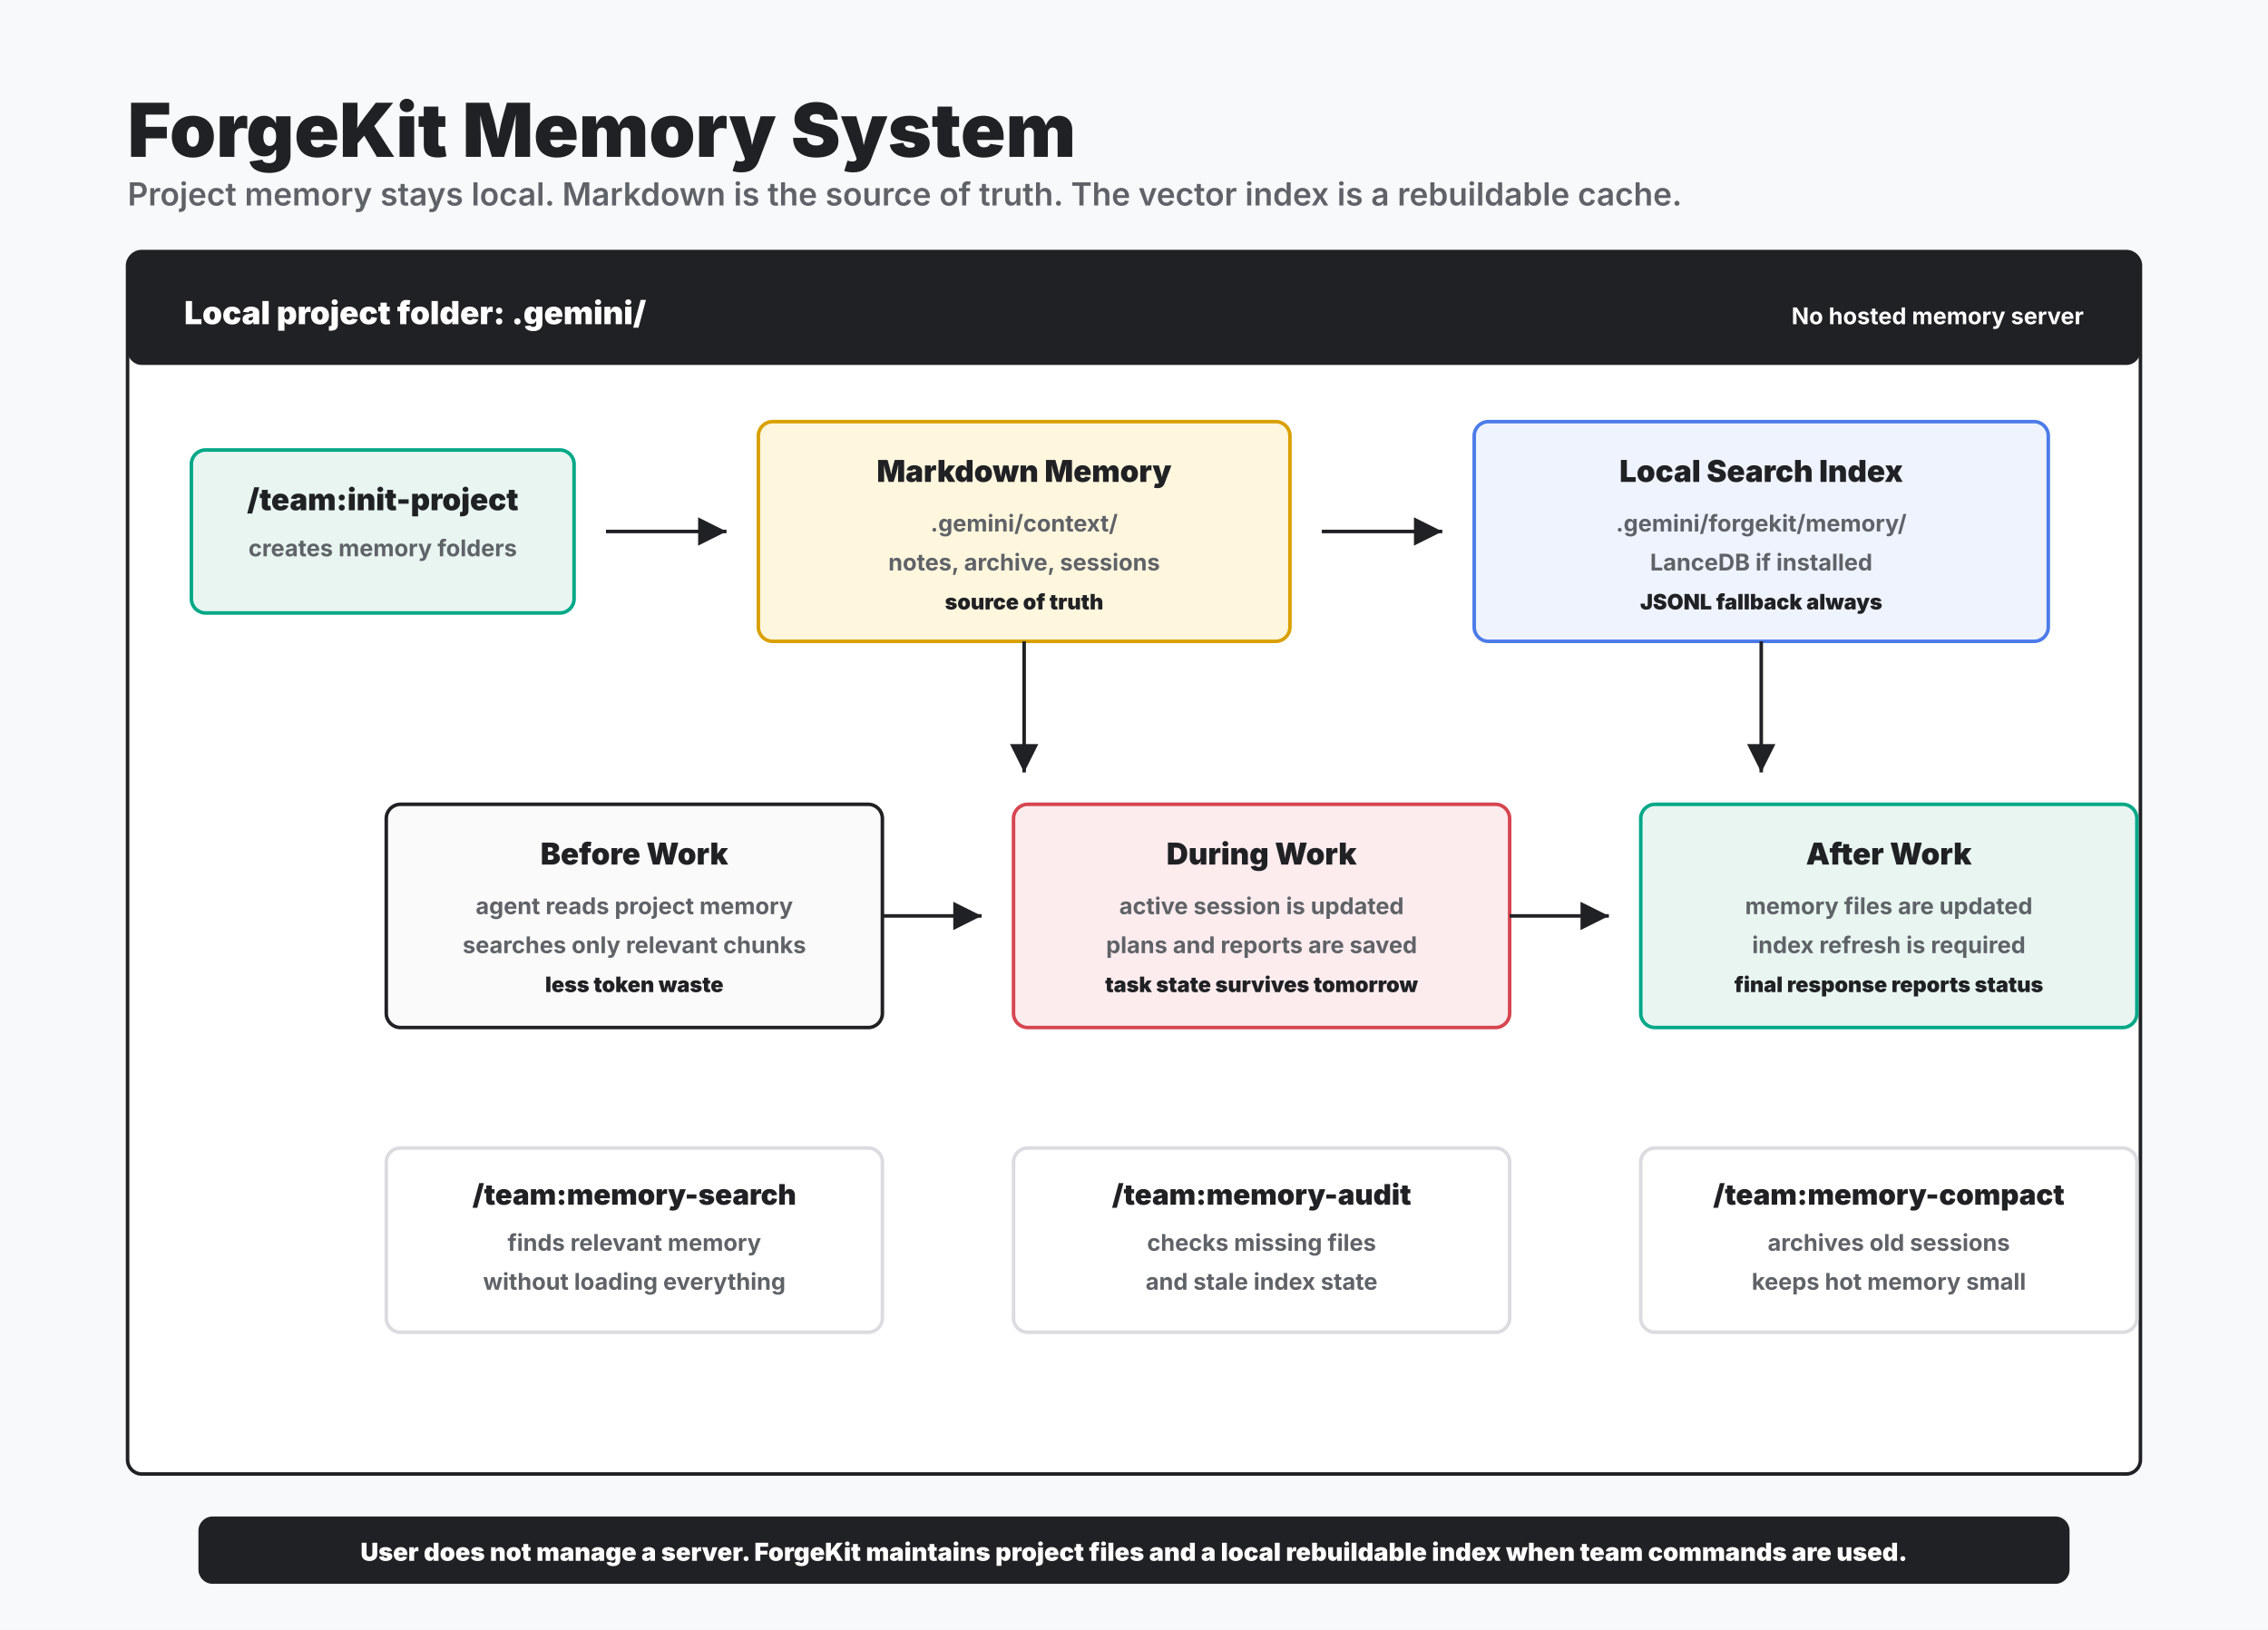
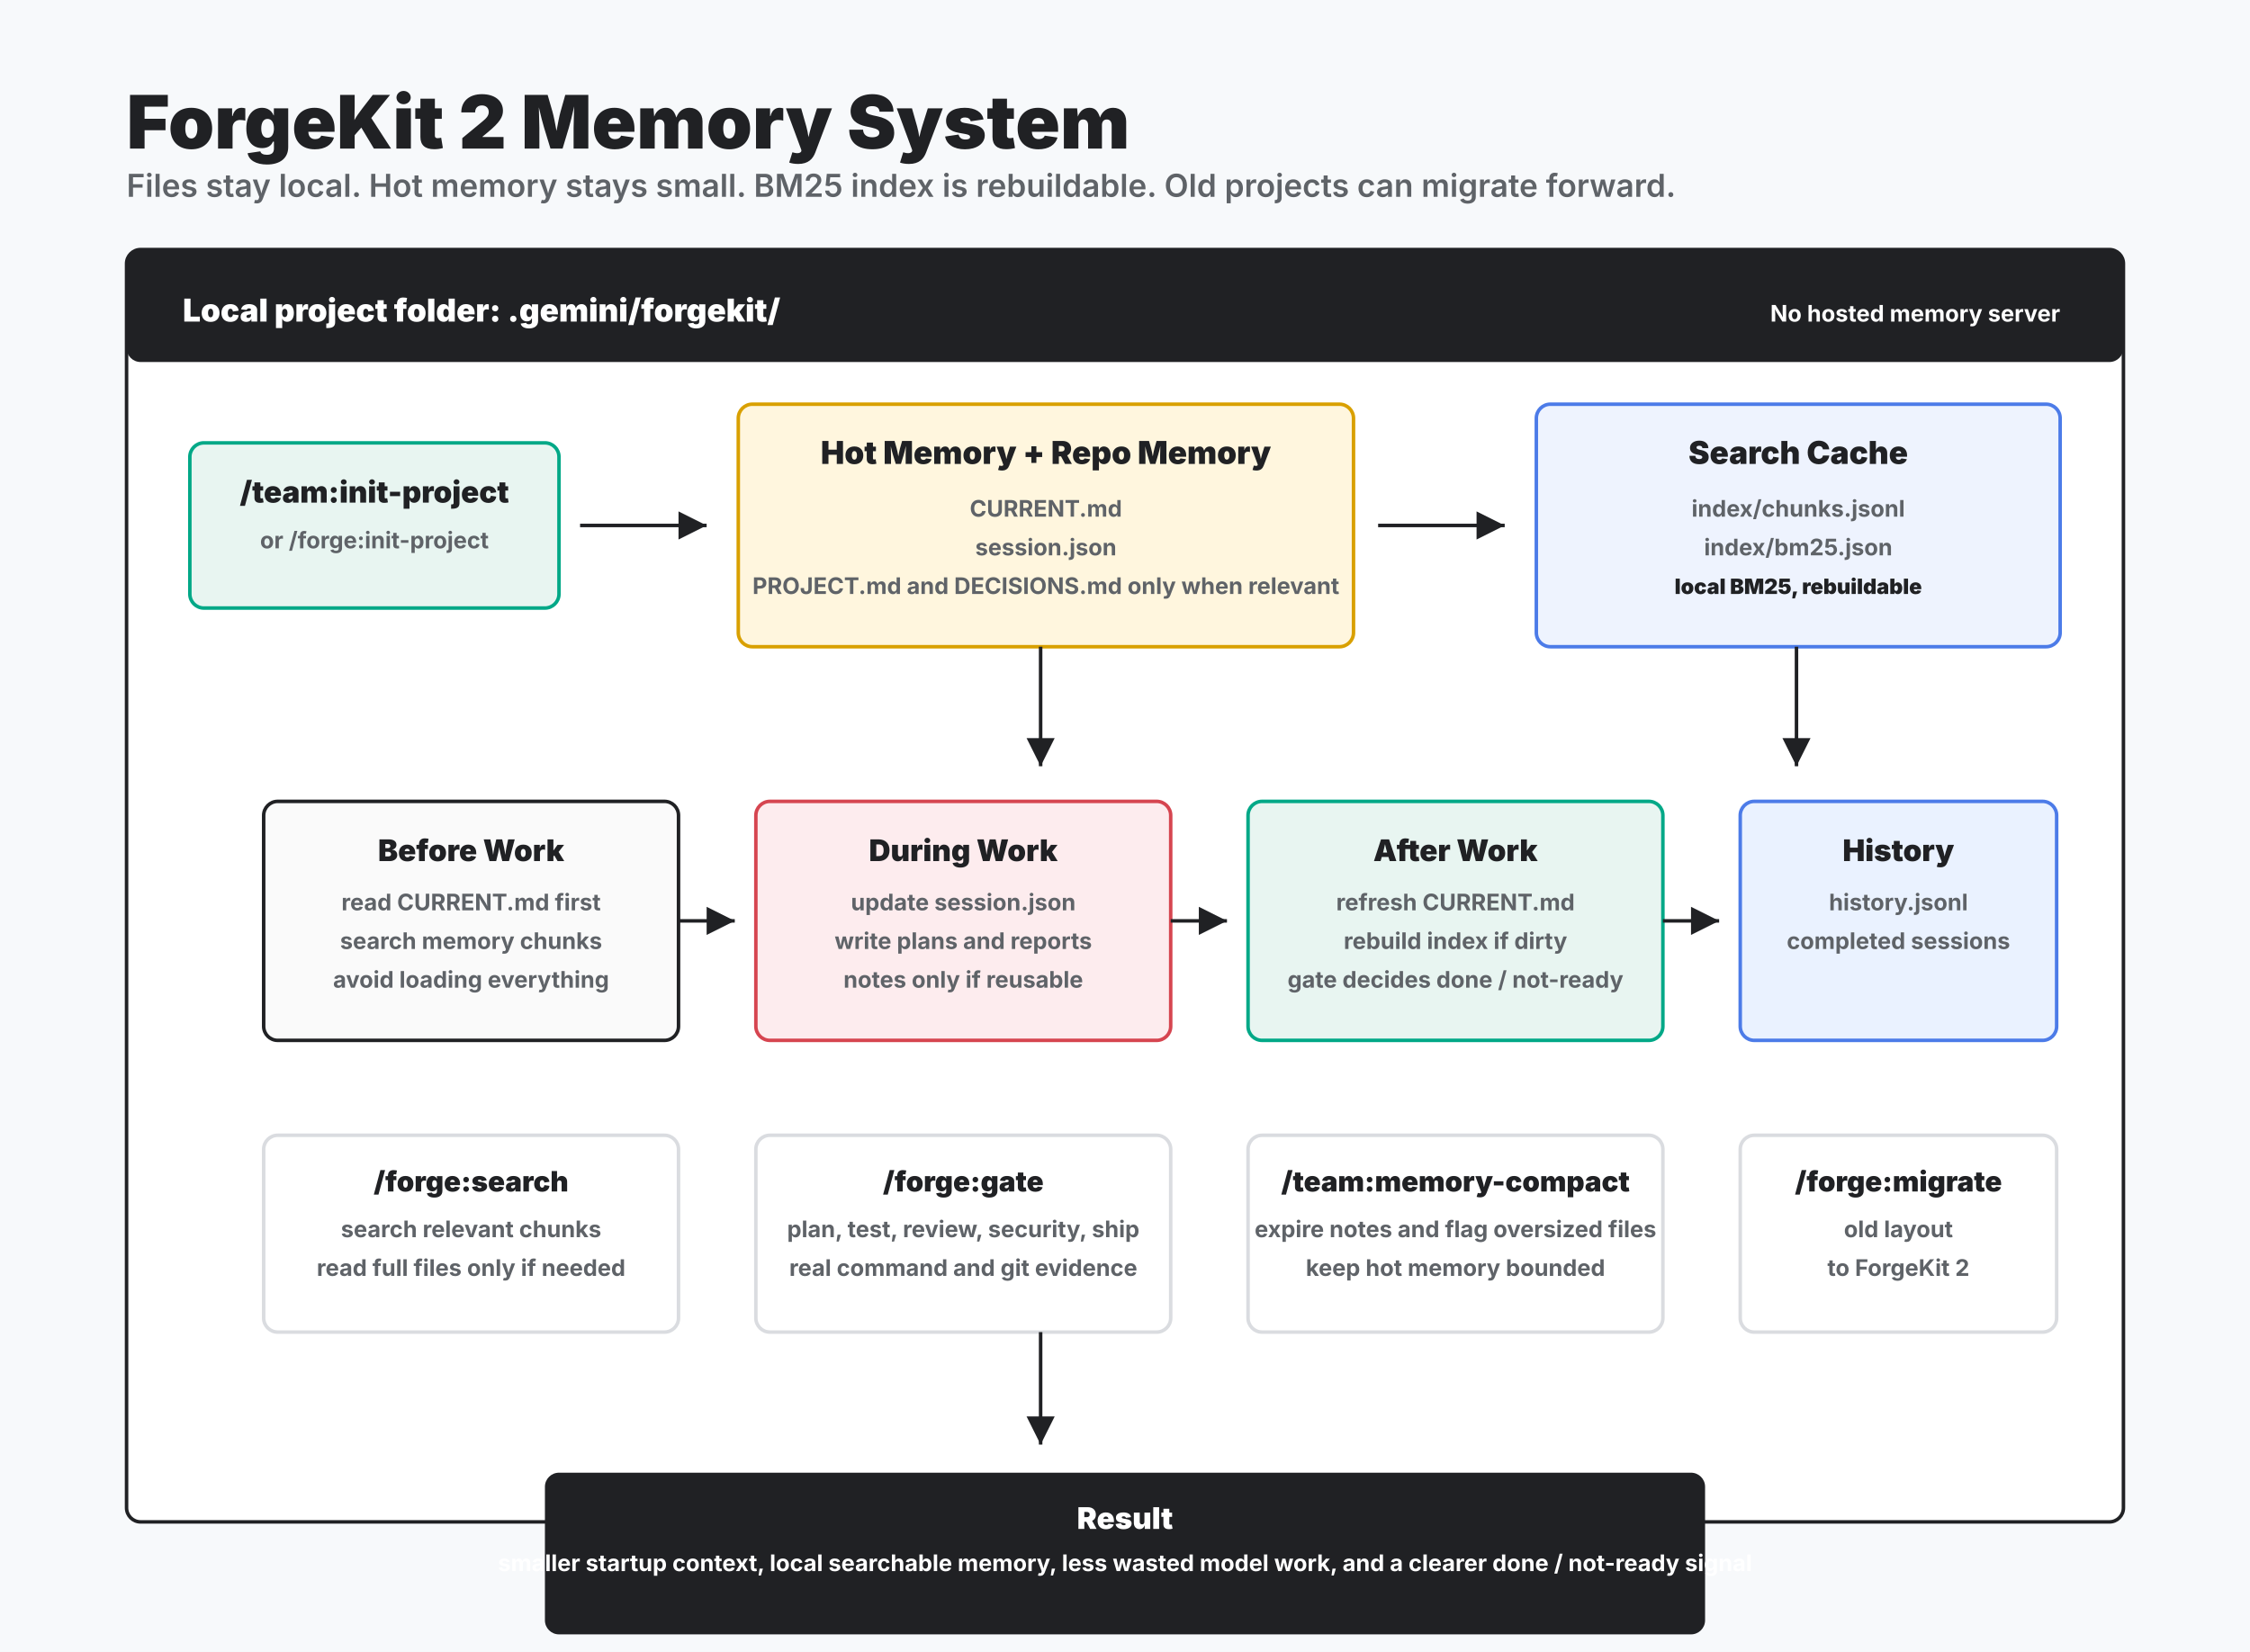
- <svg xmlns="http://www.w3.org/2000/svg" width="1280" height="920" viewBox="0 0 1280 920" fill="none" role="img" aria-labelledby="title desc">
-   <rect width="1280" height="920" fill="#F7F9FB" />
+ <svg xmlns="http://www.w3.org/2000/svg" width="1280" height="940" viewBox="0 0 1280 940" fill="none" role="img" aria-labelledby="title desc">
+   <rect width="1280" height="940" fill="#F7F9FB" />
  <defs>
    <marker id="arrow" markerWidth="12" markerHeight="12" refX="10" refY="6" orient="auto" markerUnits="strokeWidth">
      <path d="M2 2L10 6L2 10Z" fill="#202124" />
    </marker>
  </defs>
-   <g transform="translate(72 58)">
-     <text x="0" y="0" dominant-baseline="hanging" font-family="Inter, ui-sans-serif, system-ui, -apple-system, BlinkMacSystemFont, Segoe UI, sans-serif" font-size="42" font-weight="850" fill="#202124" letter-spacing="0">ForgeKit Memory System</text>
-     <text x="0" y="58" font-family="Inter, ui-sans-serif, system-ui, -apple-system, BlinkMacSystemFont, Segoe UI, sans-serif" font-size="18" font-weight="600" fill="#5F6368" letter-spacing="0">Project memory stays local. Markdown is the source of truth. The vector index is a rebuildable cache.</text>
+   <g transform="translate(72 54)">
+     <text x="0" y="0" dominant-baseline="hanging" font-family="Inter, ui-sans-serif, system-ui, sans-serif" font-size="42" font-weight="850" fill="#202124">ForgeKit 2 Memory System</text>
+     <text x="0" y="58" font-family="Inter, ui-sans-serif, system-ui, sans-serif" font-size="18" font-weight="600" fill="#5F6368">Files stay local. Hot memory stays small. BM25 index is rebuildable. Old projects can migrate forward.</text>
  </g>
  <g transform="translate(72 142)">
-     <rect width="1136" height="690" rx="8" fill="#FFFFFF" stroke="#202124" stroke-width="2" />
+     <rect width="1136" height="724" rx="8" fill="#FFFFFF" stroke="#202124" stroke-width="2" />
    <rect width="1136" height="64" rx="8" fill="#202124" />
-     <text x="32" y="41" font-family="Inter, ui-sans-serif, system-ui, sans-serif" font-size="18" font-weight="850" fill="#FFFFFF">Local project folder: .gemini/</text>
-     <text x="1104" y="41" text-anchor="end" font-family="Inter, ui-sans-serif, system-ui, sans-serif" font-size="13" font-weight="750" fill="#FFFFFF">No hosted memory server</text>
-     <g transform="translate(36 112)">
-       <rect width="216" height="92" rx="8" fill="#E8F5F1" stroke="#00A887" stroke-width="2" />
-       <text x="108" y="34" text-anchor="middle" font-family="Inter, ui-sans-serif, system-ui, sans-serif" font-size="17" font-weight="850" fill="#202124">/team:init-project</text>
-       <text x="108" y="60" text-anchor="middle" font-family="Inter, ui-sans-serif, system-ui, sans-serif" font-size="13" font-weight="650" fill="#5F6368">creates memory folders</text>
+     <text x="32" y="41" font-family="Inter, ui-sans-serif, system-ui, sans-serif" font-size="18" font-weight="850" fill="#FFFFFF">Local project folder: .gemini/forgekit/</text>
+     <text x="1100" y="41" text-anchor="end" font-family="Inter, ui-sans-serif, system-ui, sans-serif" font-size="13" font-weight="750" fill="#FFFFFF">No hosted memory server</text>
+     <g transform="translate(36 110)">
+       <rect width="210" height="94" rx="8" fill="#E8F5F1" stroke="#00A887" stroke-width="2" />
+       <text x="105" y="34" text-anchor="middle" font-family="Inter, ui-sans-serif, system-ui, sans-serif" font-size="17" font-weight="850" fill="#202124">/team:init-project</text>
+       <text x="105" y="60" text-anchor="middle" font-family="Inter, ui-sans-serif, system-ui, sans-serif" font-size="13" font-weight="650" fill="#5F6368">or /forge:init-project</text>
    </g>
-     <path d="M270 158H338" stroke="#202124" stroke-width="2" marker-end="url(#arrow)" />
-     <g transform="translate(356 96)">
-       <rect width="300" height="124" rx="8" fill="#FFF6DE" stroke="#D9A000" stroke-width="2" />
-       <text x="150" y="34" text-anchor="middle" font-family="Inter, ui-sans-serif, system-ui, sans-serif" font-size="17" font-weight="850" fill="#202124">Markdown Memory</text>
-       <text x="150" y="62" text-anchor="middle" font-family="Inter, ui-sans-serif, system-ui, sans-serif" font-size="13" font-weight="650" fill="#5F6368">.gemini/context/</text>
-       <text x="150" y="84" text-anchor="middle" font-family="Inter, ui-sans-serif, system-ui, sans-serif" font-size="13" font-weight="650" fill="#5F6368">notes, archive, sessions</text>
-       <text x="150" y="106" text-anchor="middle" font-family="Inter, ui-sans-serif, system-ui, sans-serif" font-size="12" font-weight="850" fill="#202124">source of truth</text>
+     <path d="M258 157H330" stroke="#202124" stroke-width="2" marker-end="url(#arrow)" />
+     <g transform="translate(348 88)">
+       <rect width="350" height="138" rx="8" fill="#FFF6DE" stroke="#D9A000" stroke-width="2" />
+       <text x="175" y="34" text-anchor="middle" font-family="Inter, ui-sans-serif, system-ui, sans-serif" font-size="18" font-weight="850" fill="#202124">Hot Memory + Repo Memory</text>
+       <text x="175" y="64" text-anchor="middle" font-family="Inter, ui-sans-serif, system-ui, sans-serif" font-size="13" font-weight="650" fill="#5F6368">CURRENT.md</text>
+       <text x="175" y="86" text-anchor="middle" font-family="Inter, ui-sans-serif, system-ui, sans-serif" font-size="13" font-weight="650" fill="#5F6368">session.json</text>
+       <text x="175" y="108" text-anchor="middle" font-family="Inter, ui-sans-serif, system-ui, sans-serif" font-size="13" font-weight="650" fill="#5F6368">PROJECT.md and DECISIONS.md only when relevant</text>
    </g>
-     <path d="M674 158H742" stroke="#202124" stroke-width="2" marker-end="url(#arrow)" />
-     <g transform="translate(760 96)">
-       <rect width="324" height="124" rx="8" fill="#EEF3FE" stroke="#4C7BE8" stroke-width="2" />
-       <text x="162" y="34" text-anchor="middle" font-family="Inter, ui-sans-serif, system-ui, sans-serif" font-size="17" font-weight="850" fill="#202124">Local Search Index</text>
-       <text x="162" y="62" text-anchor="middle" font-family="Inter, ui-sans-serif, system-ui, sans-serif" font-size="13" font-weight="650" fill="#5F6368">.gemini/forgekit/memory/</text>
-       <text x="162" y="84" text-anchor="middle" font-family="Inter, ui-sans-serif, system-ui, sans-serif" font-size="13" font-weight="650" fill="#5F6368">LanceDB if installed</text>
-       <text x="162" y="106" text-anchor="middle" font-family="Inter, ui-sans-serif, system-ui, sans-serif" font-size="12" font-weight="850" fill="#202124">JSONL fallback always</text>
+     <path d="M712 157H784" stroke="#202124" stroke-width="2" marker-end="url(#arrow)" />
+     <g transform="translate(802 88)">
+       <rect width="298" height="138" rx="8" fill="#EEF3FE" stroke="#4C7BE8" stroke-width="2" />
+       <text x="149" y="34" text-anchor="middle" font-family="Inter, ui-sans-serif, system-ui, sans-serif" font-size="18" font-weight="850" fill="#202124">Search Cache</text>
+       <text x="149" y="64" text-anchor="middle" font-family="Inter, ui-sans-serif, system-ui, sans-serif" font-size="13" font-weight="650" fill="#5F6368">index/chunks.jsonl</text>
+       <text x="149" y="86" text-anchor="middle" font-family="Inter, ui-sans-serif, system-ui, sans-serif" font-size="13" font-weight="650" fill="#5F6368">index/bm25.json</text>
+       <text x="149" y="108" text-anchor="middle" font-family="Inter, ui-sans-serif, system-ui, sans-serif" font-size="12" font-weight="850" fill="#202124">local BM25, rebuildable</text>
    </g>
-     <path d="M506 220V294" stroke="#202124" stroke-width="2" marker-end="url(#arrow)" />
-     <path d="M922 220V294" stroke="#202124" stroke-width="2" marker-end="url(#arrow)" />
-     <g transform="translate(146 312)">
-       <rect width="280" height="126" rx="8" fill="#FAFAFA" stroke="#202124" stroke-width="2" />
-       <text x="140" y="34" text-anchor="middle" font-family="Inter, ui-sans-serif, system-ui, sans-serif" font-size="17" font-weight="850" fill="#202124">Before Work</text>
-       <text x="140" y="62" text-anchor="middle" font-family="Inter, ui-sans-serif, system-ui, sans-serif" font-size="13" font-weight="650" fill="#5F6368">agent reads project memory</text>
-       <text x="140" y="84" text-anchor="middle" font-family="Inter, ui-sans-serif, system-ui, sans-serif" font-size="13" font-weight="650" fill="#5F6368">searches only relevant chunks</text>
-       <text x="140" y="106" text-anchor="middle" font-family="Inter, ui-sans-serif, system-ui, sans-serif" font-size="12" font-weight="850" fill="#202124">less token waste</text>
+     <path d="M520 226V294" stroke="#202124" stroke-width="2" marker-end="url(#arrow)" />
+     <path d="M950 226V294" stroke="#202124" stroke-width="2" marker-end="url(#arrow)" />
+     <g transform="translate(78 314)">
+       <rect width="236" height="136" rx="8" fill="#FAFAFA" stroke="#202124" stroke-width="2" />
+       <text x="118" y="34" text-anchor="middle" font-family="Inter, ui-sans-serif, system-ui, sans-serif" font-size="17" font-weight="850" fill="#202124">Before Work</text>
+       <text x="118" y="62" text-anchor="middle" font-family="Inter, ui-sans-serif, system-ui, sans-serif" font-size="13" font-weight="650" fill="#5F6368">read CURRENT.md first</text>
+       <text x="118" y="84" text-anchor="middle" font-family="Inter, ui-sans-serif, system-ui, sans-serif" font-size="13" font-weight="650" fill="#5F6368">search memory chunks</text>
+       <text x="118" y="106" text-anchor="middle" font-family="Inter, ui-sans-serif, system-ui, sans-serif" font-size="13" font-weight="650" fill="#5F6368">avoid loading everything</text>
    </g>
-     <g transform="translate(500 312)">
-       <rect width="280" height="126" rx="8" fill="#FDECEE" stroke="#D64550" stroke-width="2" />
-       <text x="140" y="34" text-anchor="middle" font-family="Inter, ui-sans-serif, system-ui, sans-serif" font-size="17" font-weight="850" fill="#202124">During Work</text>
-       <text x="140" y="62" text-anchor="middle" font-family="Inter, ui-sans-serif, system-ui, sans-serif" font-size="13" font-weight="650" fill="#5F6368">active session is updated</text>
-       <text x="140" y="84" text-anchor="middle" font-family="Inter, ui-sans-serif, system-ui, sans-serif" font-size="13" font-weight="650" fill="#5F6368">plans and reports are saved</text>
-       <text x="140" y="106" text-anchor="middle" font-family="Inter, ui-sans-serif, system-ui, sans-serif" font-size="12" font-weight="850" fill="#202124">task state survives tomorrow</text>
+     <g transform="translate(358 314)">
+       <rect width="236" height="136" rx="8" fill="#FDECEE" stroke="#D64550" stroke-width="2" />
+       <text x="118" y="34" text-anchor="middle" font-family="Inter, ui-sans-serif, system-ui, sans-serif" font-size="17" font-weight="850" fill="#202124">During Work</text>
+       <text x="118" y="62" text-anchor="middle" font-family="Inter, ui-sans-serif, system-ui, sans-serif" font-size="13" font-weight="650" fill="#5F6368">update session.json</text>
+       <text x="118" y="84" text-anchor="middle" font-family="Inter, ui-sans-serif, system-ui, sans-serif" font-size="13" font-weight="650" fill="#5F6368">write plans and reports</text>
+       <text x="118" y="106" text-anchor="middle" font-family="Inter, ui-sans-serif, system-ui, sans-serif" font-size="13" font-weight="650" fill="#5F6368">notes only if reusable</text>
    </g>
-     <g transform="translate(854 312)">
-       <rect width="280" height="126" rx="8" fill="#E8F5F1" stroke="#00A887" stroke-width="2" />
-       <text x="140" y="34" text-anchor="middle" font-family="Inter, ui-sans-serif, system-ui, sans-serif" font-size="17" font-weight="850" fill="#202124">After Work</text>
-       <text x="140" y="62" text-anchor="middle" font-family="Inter, ui-sans-serif, system-ui, sans-serif" font-size="13" font-weight="650" fill="#5F6368">memory files are updated</text>
-       <text x="140" y="84" text-anchor="middle" font-family="Inter, ui-sans-serif, system-ui, sans-serif" font-size="13" font-weight="650" fill="#5F6368">index refresh is required</text>
-       <text x="140" y="106" text-anchor="middle" font-family="Inter, ui-sans-serif, system-ui, sans-serif" font-size="12" font-weight="850" fill="#202124">final response reports status</text>
+     <g transform="translate(638 314)">
+       <rect width="236" height="136" rx="8" fill="#E8F5F1" stroke="#00A887" stroke-width="2" />
+       <text x="118" y="34" text-anchor="middle" font-family="Inter, ui-sans-serif, system-ui, sans-serif" font-size="17" font-weight="850" fill="#202124">After Work</text>
+       <text x="118" y="62" text-anchor="middle" font-family="Inter, ui-sans-serif, system-ui, sans-serif" font-size="13" font-weight="650" fill="#5F6368">refresh CURRENT.md</text>
+       <text x="118" y="84" text-anchor="middle" font-family="Inter, ui-sans-serif, system-ui, sans-serif" font-size="13" font-weight="650" fill="#5F6368">rebuild index if dirty</text>
+       <text x="118" y="106" text-anchor="middle" font-family="Inter, ui-sans-serif, system-ui, sans-serif" font-size="13" font-weight="650" fill="#5F6368">gate decides done / not-ready</text>
    </g>
-     <path d="M426 375H482" stroke="#202124" stroke-width="2" marker-end="url(#arrow)" />
-     <path d="M780 375H836" stroke="#202124" stroke-width="2" marker-end="url(#arrow)" />
-     <g transform="translate(146 506)">
-       <rect width="280" height="104" rx="8" fill="#FFFFFF" stroke="#DADCE0" stroke-width="2" />
-       <text x="140" y="32" text-anchor="middle" font-family="Inter, ui-sans-serif, system-ui, sans-serif" font-size="16" font-weight="850" fill="#202124">/team:memory-search</text>
-       <text x="140" y="58" text-anchor="middle" font-family="Inter, ui-sans-serif, system-ui, sans-serif" font-size="13" font-weight="650" fill="#5F6368">finds relevant memory</text>
-       <text x="140" y="80" text-anchor="middle" font-family="Inter, ui-sans-serif, system-ui, sans-serif" font-size="13" font-weight="650" fill="#5F6368">without loading everything</text>
+     <g transform="translate(918 314)">
+       <rect width="180" height="136" rx="8" fill="#EAF2FF" stroke="#4C7BE8" stroke-width="2" />
+       <text x="90" y="34" text-anchor="middle" font-family="Inter, ui-sans-serif, system-ui, sans-serif" font-size="17" font-weight="850" fill="#202124">History</text>
+       <text x="90" y="62" text-anchor="middle" font-family="Inter, ui-sans-serif, system-ui, sans-serif" font-size="13" font-weight="650" fill="#5F6368">history.jsonl</text>
+       <text x="90" y="84" text-anchor="middle" font-family="Inter, ui-sans-serif, system-ui, sans-serif" font-size="13" font-weight="650" fill="#5F6368">completed sessions</text>
    </g>
-     <g transform="translate(500 506)">
-       <rect width="280" height="104" rx="8" fill="#FFFFFF" stroke="#DADCE0" stroke-width="2" />
-       <text x="140" y="32" text-anchor="middle" font-family="Inter, ui-sans-serif, system-ui, sans-serif" font-size="16" font-weight="850" fill="#202124">/team:memory-audit</text>
-       <text x="140" y="58" text-anchor="middle" font-family="Inter, ui-sans-serif, system-ui, sans-serif" font-size="13" font-weight="650" fill="#5F6368">checks missing files</text>
-       <text x="140" y="80" text-anchor="middle" font-family="Inter, ui-sans-serif, system-ui, sans-serif" font-size="13" font-weight="650" fill="#5F6368">and stale index state</text>
+     <path d="M314 382H346" stroke="#202124" stroke-width="2" marker-end="url(#arrow)" />
+     <path d="M594 382H626" stroke="#202124" stroke-width="2" marker-end="url(#arrow)" />
+     <path d="M874 382H906" stroke="#202124" stroke-width="2" marker-end="url(#arrow)" />
+     <g transform="translate(78 504)">
+       <rect width="236" height="112" rx="8" fill="#FFFFFF" stroke="#DADCE0" stroke-width="2" />
+       <text x="118" y="32" text-anchor="middle" font-family="Inter, ui-sans-serif, system-ui, sans-serif" font-size="16" font-weight="850" fill="#202124">/forge:search</text>
+       <text x="118" y="58" text-anchor="middle" font-family="Inter, ui-sans-serif, system-ui, sans-serif" font-size="13" font-weight="650" fill="#5F6368">search relevant chunks</text>
+       <text x="118" y="80" text-anchor="middle" font-family="Inter, ui-sans-serif, system-ui, sans-serif" font-size="13" font-weight="650" fill="#5F6368">read full files only if needed</text>
    </g>
-     <g transform="translate(854 506)">
-       <rect width="280" height="104" rx="8" fill="#FFFFFF" stroke="#DADCE0" stroke-width="2" />
-       <text x="140" y="32" text-anchor="middle" font-family="Inter, ui-sans-serif, system-ui, sans-serif" font-size="16" font-weight="850" fill="#202124">/team:memory-compact</text>
-       <text x="140" y="58" text-anchor="middle" font-family="Inter, ui-sans-serif, system-ui, sans-serif" font-size="13" font-weight="650" fill="#5F6368">archives old sessions</text>
-       <text x="140" y="80" text-anchor="middle" font-family="Inter, ui-sans-serif, system-ui, sans-serif" font-size="13" font-weight="650" fill="#5F6368">keeps hot memory small</text>
+     <g transform="translate(358 504)">
+       <rect width="236" height="112" rx="8" fill="#FFFFFF" stroke="#DADCE0" stroke-width="2" />
+       <text x="118" y="32" text-anchor="middle" font-family="Inter, ui-sans-serif, system-ui, sans-serif" font-size="16" font-weight="850" fill="#202124">/forge:gate</text>
+       <text x="118" y="58" text-anchor="middle" font-family="Inter, ui-sans-serif, system-ui, sans-serif" font-size="13" font-weight="650" fill="#5F6368">plan, test, review, security, ship</text>
+       <text x="118" y="80" text-anchor="middle" font-family="Inter, ui-sans-serif, system-ui, sans-serif" font-size="13" font-weight="650" fill="#5F6368">real command and git evidence</text>
+     </g>
+     <g transform="translate(638 504)">
+       <rect width="236" height="112" rx="8" fill="#FFFFFF" stroke="#DADCE0" stroke-width="2" />
+       <text x="118" y="32" text-anchor="middle" font-family="Inter, ui-sans-serif, system-ui, sans-serif" font-size="16" font-weight="850" fill="#202124">/team:memory-compact</text>
+       <text x="118" y="58" text-anchor="middle" font-family="Inter, ui-sans-serif, system-ui, sans-serif" font-size="13" font-weight="650" fill="#5F6368">expire notes and flag oversized files</text>
+       <text x="118" y="80" text-anchor="middle" font-family="Inter, ui-sans-serif, system-ui, sans-serif" font-size="13" font-weight="650" fill="#5F6368">keep hot memory bounded</text>
+     </g>
+     <g transform="translate(918 504)">
+       <rect width="180" height="112" rx="8" fill="#FFFFFF" stroke="#DADCE0" stroke-width="2" />
+       <text x="90" y="32" text-anchor="middle" font-family="Inter, ui-sans-serif, system-ui, sans-serif" font-size="16" font-weight="850" fill="#202124">/forge:migrate</text>
+       <text x="90" y="58" text-anchor="middle" font-family="Inter, ui-sans-serif, system-ui, sans-serif" font-size="13" font-weight="650" fill="#5F6368">old layout</text>
+       <text x="90" y="80" text-anchor="middle" font-family="Inter, ui-sans-serif, system-ui, sans-serif" font-size="13" font-weight="650" fill="#5F6368">to ForgeKit 2</text>
+     </g>
+     <path d="M520 616V680" stroke="#202124" stroke-width="2" marker-end="url(#arrow)" />
+     <g transform="translate(238 696)">
+       <rect width="660" height="92" rx="8" fill="#202124" />
+       <text x="330" y="32" text-anchor="middle" font-family="Inter, ui-sans-serif, system-ui, sans-serif" font-size="17" font-weight="850" fill="#FFFFFF">Result</text>
+       <text x="330" y="56" text-anchor="middle" font-family="Inter, ui-sans-serif, system-ui, sans-serif" font-size="13" font-weight="650" fill="#FFFFFF">smaller startup context, local searchable memory, less wasted model work, and a clearer done / not-ready signal</text>
    </g>
  </g>
-   <g transform="translate(112 856)">
-     <rect width="1056" height="38" rx="8" fill="#202124" />
-     <text x="528" y="25" text-anchor="middle" font-family="Inter, ui-sans-serif, system-ui, sans-serif" font-size="14" font-weight="850" fill="#FFFFFF">User does not manage a server. ForgeKit maintains project files and a local rebuildable index when team commands are used.</text>
-   </g>
</svg>
